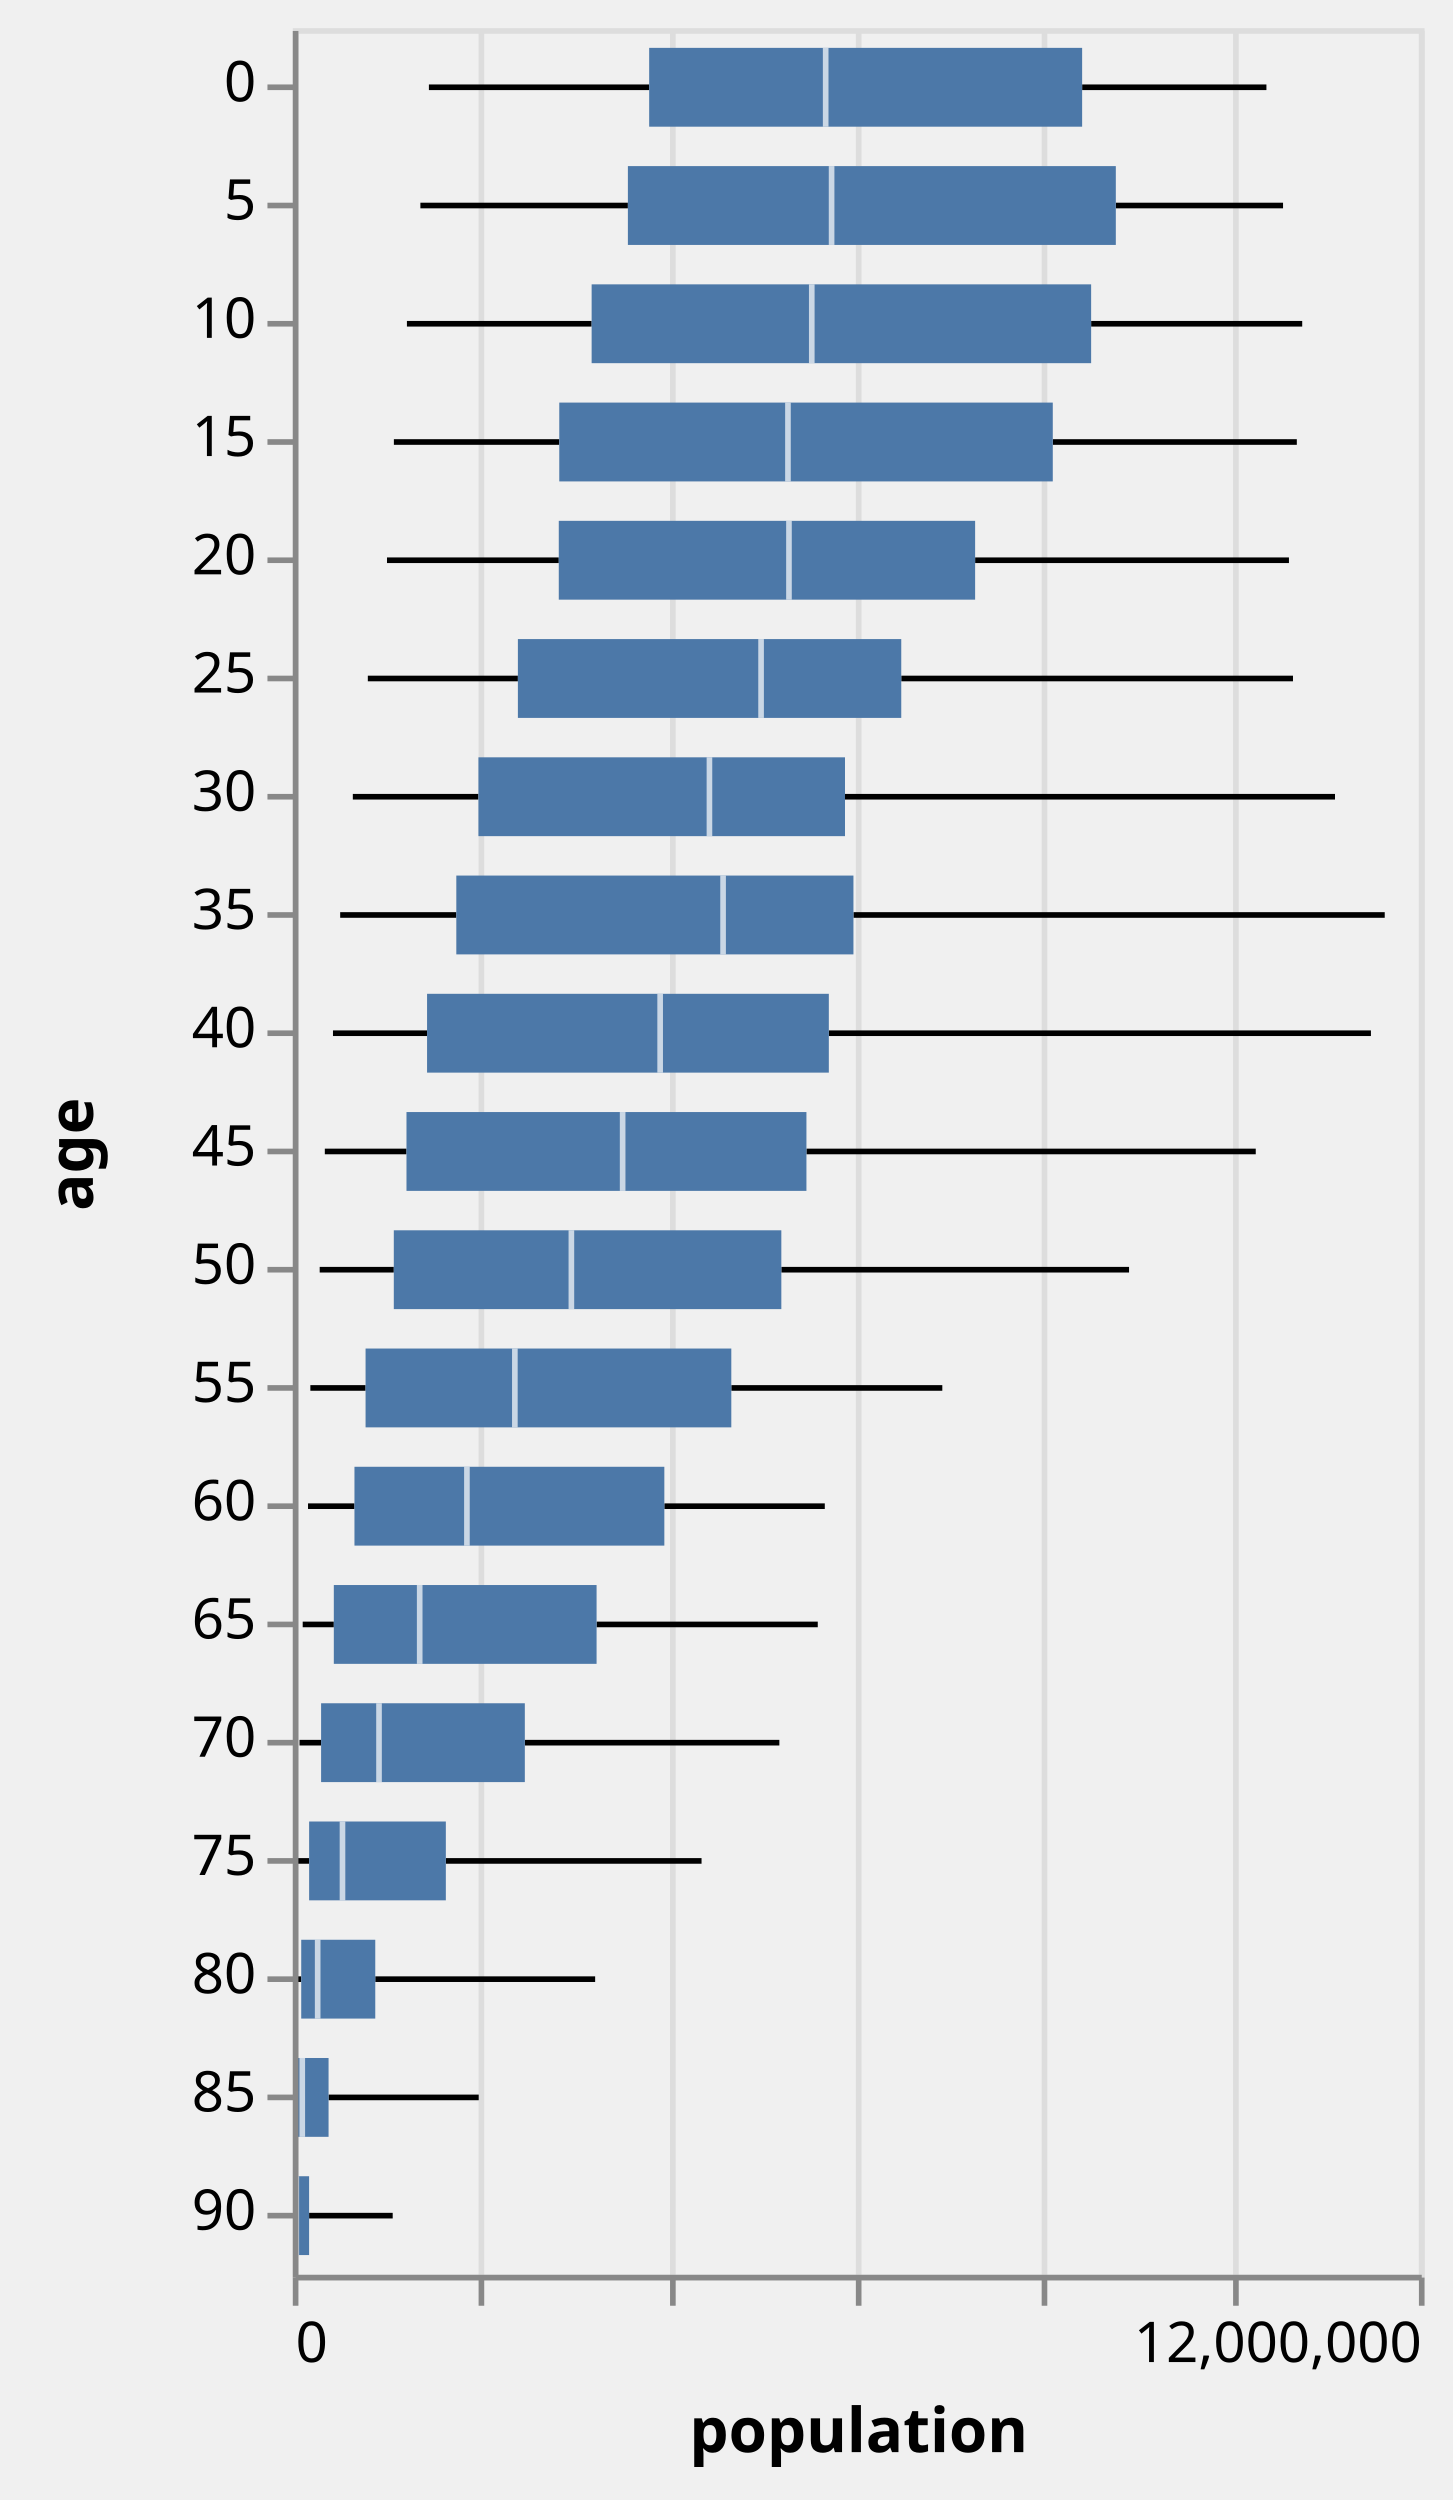
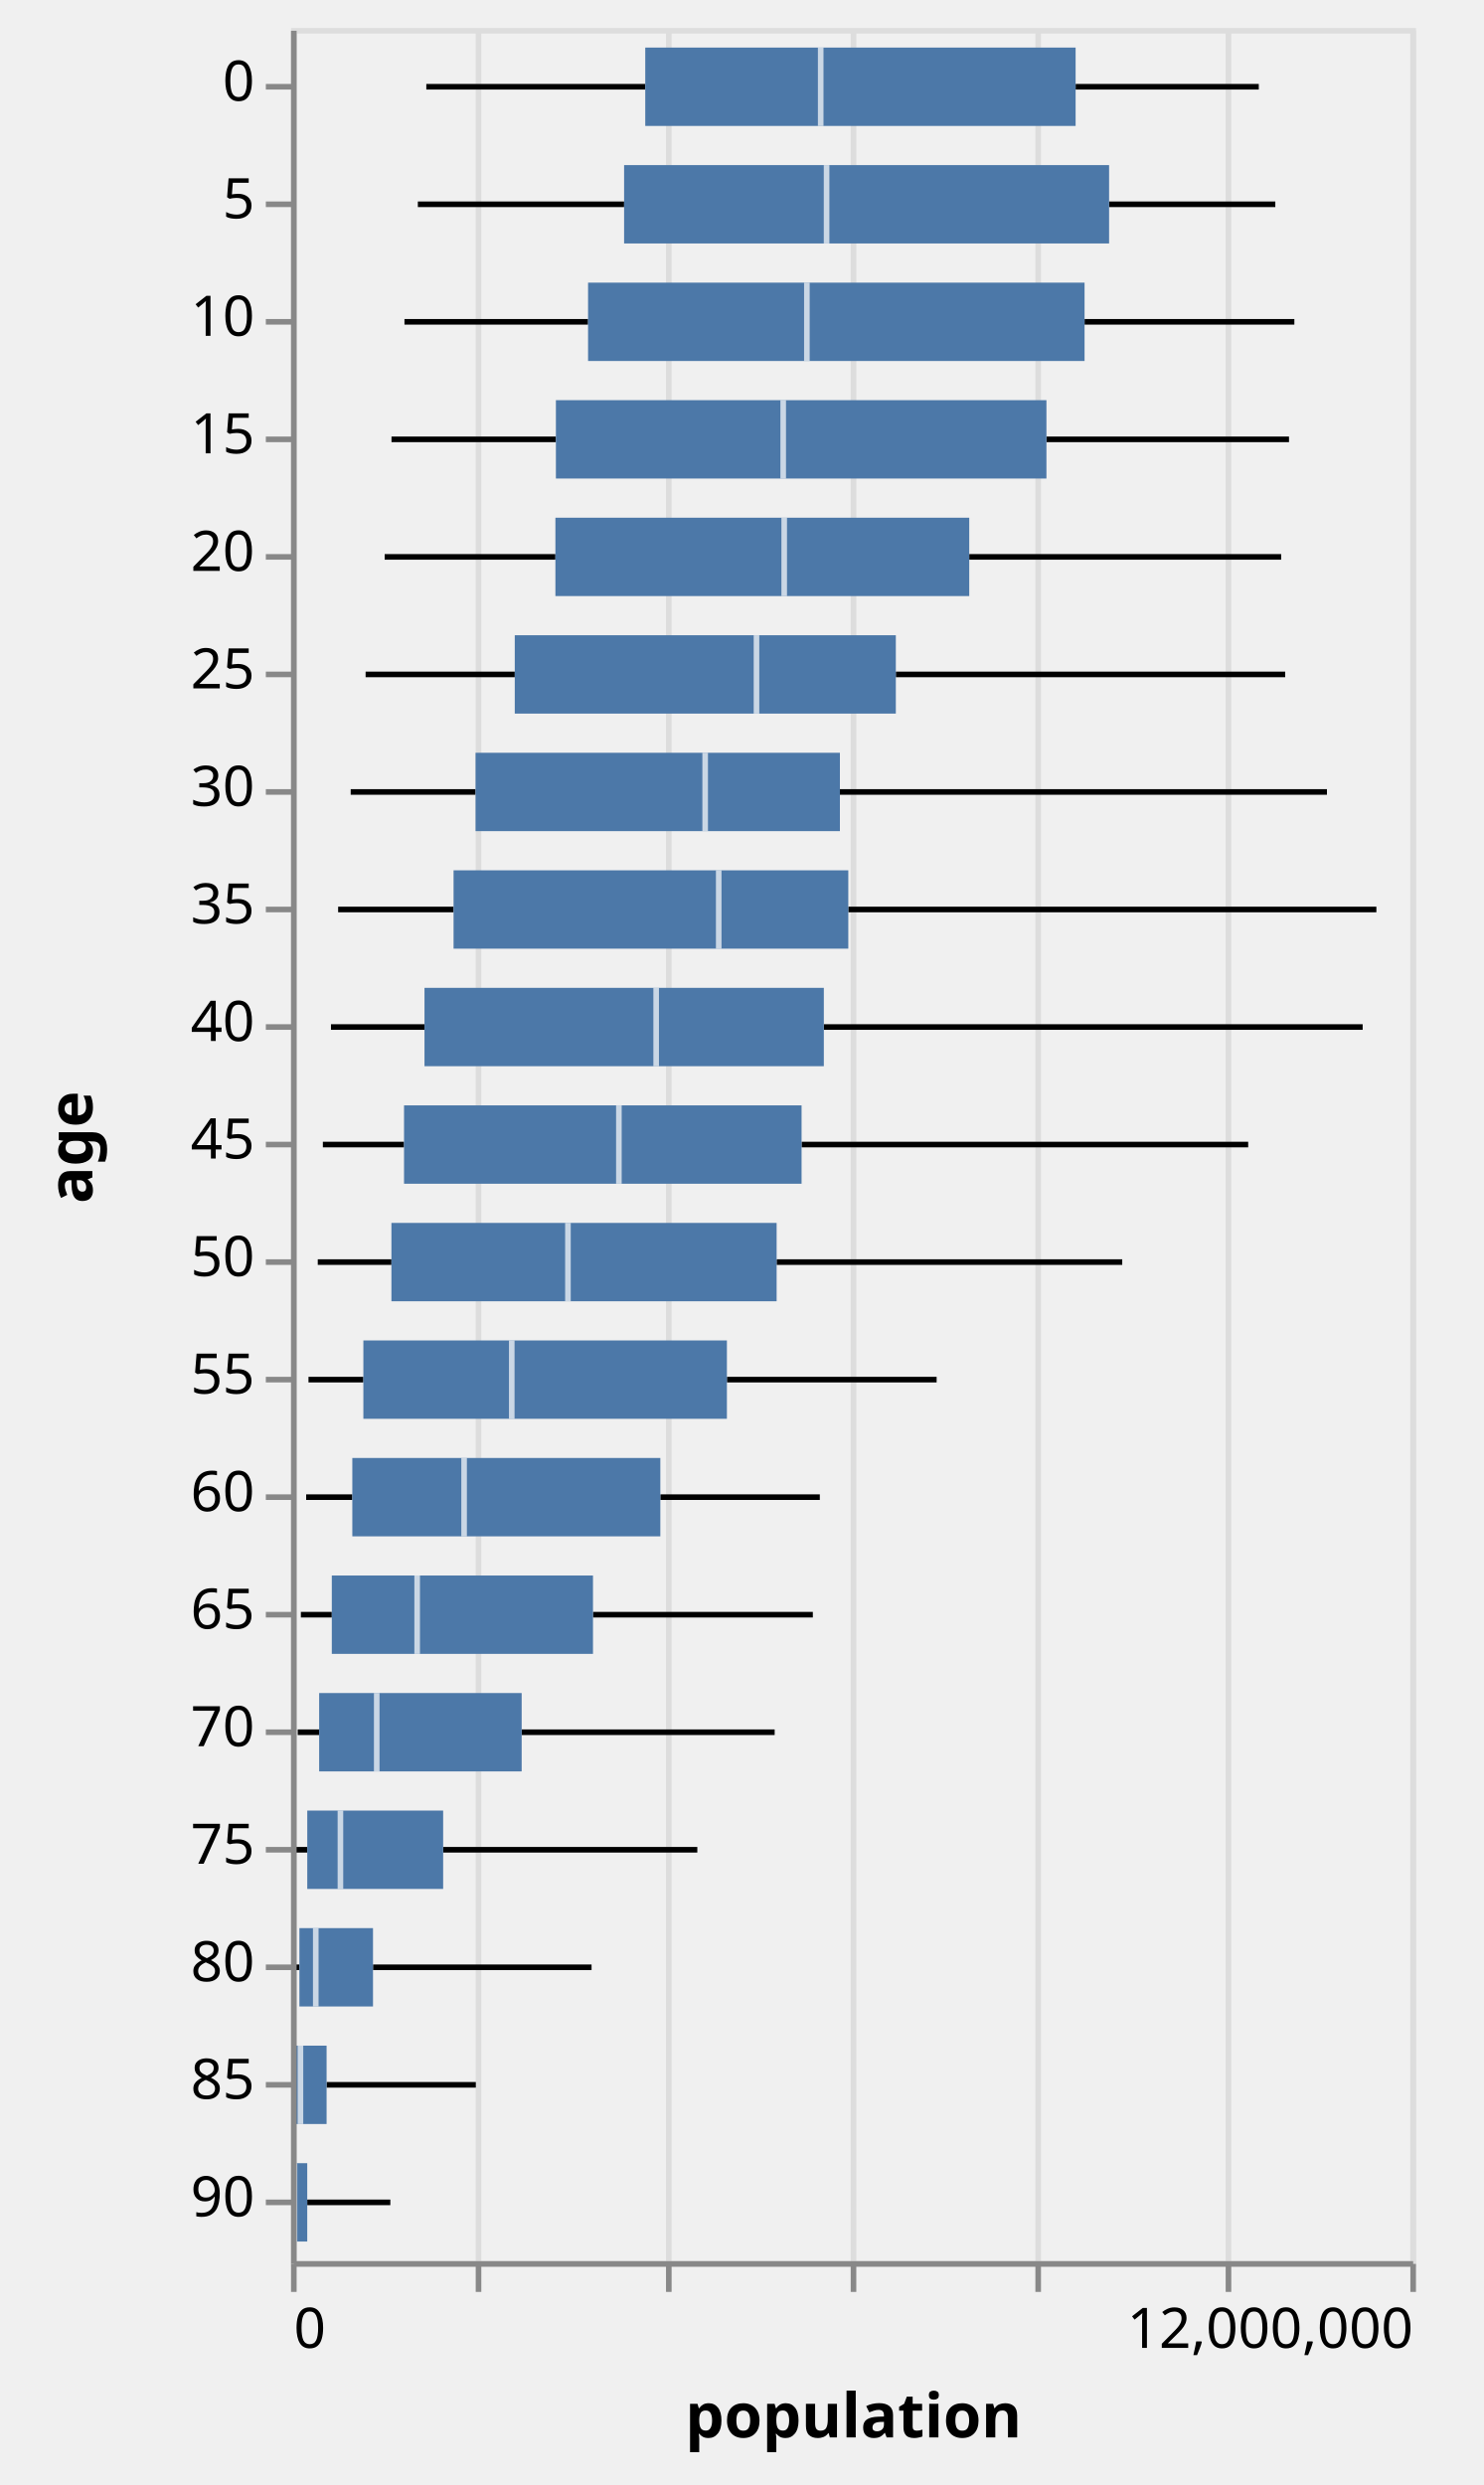
- <svg xmlns="http://www.w3.org/2000/svg" class="marks" width="258" height="444" viewBox="0 0 258 444" version="1.1">
+ <svg xmlns="http://www.w3.org/2000/svg" class="marks" width="265" height="444" viewBox="0 0 265 444" version="1.1">
  <g transform="translate(52,5)">
    <g class="mark-group role-frame root">
      <g transform="translate(0,0)">
        <path class="background" d="M0.5,0.5h200v399h-200Z" style="fill: none; stroke: #ddd;" />
        <g>
          <g class="mark-group role-axis">
            <g transform="translate(0.5,399.5)">
              <path class="background" d="M0,0h0v0h0Z" style="pointer-events: none; fill: none;" />
              <g>
                <g class="mark-rule role-axis-grid" style="pointer-events: none;">
                  <line transform="translate(0,0)" x2="0" y2="-399" style="fill: none; stroke: #ddd; stroke-width: 1; opacity: 1;" />
                  <line transform="translate(33,0)" x2="0" y2="-399" style="fill: none; stroke: #ddd; stroke-width: 1; opacity: 1;" />
                  <line transform="translate(67,0)" x2="0" y2="-399" style="fill: none; stroke: #ddd; stroke-width: 1; opacity: 1;" />
                  <line transform="translate(100,0)" x2="0" y2="-399" style="fill: none; stroke: #ddd; stroke-width: 1; opacity: 1;" />
                  <line transform="translate(133,0)" x2="0" y2="-399" style="fill: none; stroke: #ddd; stroke-width: 1; opacity: 1;" />
                  <line transform="translate(167,0)" x2="0" y2="-399" style="fill: none; stroke: #ddd; stroke-width: 1; opacity: 1;" />
                  <line transform="translate(200,0)" x2="0" y2="-399" style="fill: none; stroke: #ddd; stroke-width: 1; opacity: 1;" />
                </g>
              </g>
            </g>
          </g>
          <g class="mark-rule role-mark layer_0_marks">
            <line transform="translate(24.17293,10.5)" x2="39.119" y2="0" style="fill: none; stroke: black;" />
            <line transform="translate(22.66113,31.5)" x2="36.851" y2="0" style="fill: none; stroke: black;" />
            <line transform="translate(20.26857,52.5)" x2="32.804" y2="0" style="fill: none; stroke: black;" />
            <line transform="translate(17.95222,73.5)" x2="29.374" y2="0" style="fill: none; stroke: black;" />
            <line transform="translate(16.73068,94.5)" x2="30.508" y2="0" style="fill: none; stroke: black;" />
            <line transform="translate(13.3247,115.5)" x2="26.651" y2="0" style="fill: none; stroke: black;" />
            <line transform="translate(10.6606,136.5)" x2="22.308" y2="0" style="fill: none; stroke: black;" />
            <line transform="translate(8.416867,157.5)" x2="20.625" y2="0" style="fill: none; stroke: black;" />
            <line transform="translate(7.136417,178.5)" x2="16.711" y2="0" style="fill: none; stroke: black;" />
            <line transform="translate(5.687567,199.5)" x2="14.504" y2="0" style="fill: none; stroke: black;" />
            <line transform="translate(4.776333,220.5)" x2="13.163" y2="0" style="fill: none; stroke: black;" />
            <line transform="translate(3.120133,241.5)" x2="9.805" y2="0" style="fill: none; stroke: black;" />
            <line transform="translate(2.703933,262.5)" x2="8.248" y2="0" style="fill: none; stroke: black;" />
            <line transform="translate(1.7589,283.5)" x2="5.526" y2="0" style="fill: none; stroke: black;" />
            <line transform="translate(1.196033,304.5)" x2="3.83" y2="0" style="fill: none; stroke: black;" />
            <line transform="translate(0.6704833,325.5)" x2="2.231" y2="0" style="fill: none; stroke: black;" />
            <line transform="translate(0.3824833,346.5)" x2="1.115" y2="0" style="fill: none; stroke: black;" />
            <line transform="translate(0.1364333,367.5)" x2="0.437" y2="0" style="fill: none; stroke: black;" />
            <line transform="translate(0.08765,388.5)" x2="0.166" y2="0" style="fill: none; stroke: black;" />
          </g>
          <g class="mark-rule role-mark layer_1_marks">
            <line transform="translate(140.1874,10.5)" x2="32.729" y2="0" style="fill: none; stroke: black;" />
            <line transform="translate(146.1691,31.5)" x2="29.7" y2="0" style="fill: none; stroke: black;" />
            <line transform="translate(141.7849,52.5)" x2="37.488" y2="0" style="fill: none; stroke: black;" />
            <line transform="translate(134.9745,73.5)" x2="43.34" y2="0" style="fill: none; stroke: black;" />
            <line transform="translate(121.1817,94.5)" x2="55.734" y2="0" style="fill: none; stroke: black;" />
            <line transform="translate(108.0635,115.5)" x2="69.57" y2="0" style="fill: none; stroke: black;" />
            <line transform="translate(98.07073,136.5)" x2="87.025" y2="0" style="fill: none; stroke: black;" />
            <line transform="translate(99.57171,157.5)" x2="94.356" y2="0" style="fill: none; stroke: black;" />
            <line transform="translate(95.19901,178.5)" x2="96.277" y2="0" style="fill: none; stroke: black;" />
            <line transform="translate(91.22392,199.5)" x2="79.797" y2="0" style="fill: none; stroke: black;" />
            <line transform="translate(86.76575,220.5)" x2="61.753" y2="0" style="fill: none; stroke: black;" />
            <line transform="translate(77.88171,241.5)" x2="37.473" y2="0" style="fill: none; stroke: black;" />
            <line transform="translate(65.98653,262.5)" x2="28.496" y2="0" style="fill: none; stroke: black;" />
            <line transform="translate(53.95293,283.5)" x2="39.282" y2="0" style="fill: none; stroke: black;" />
            <line transform="translate(41.20943,304.5)" x2="45.205" y2="0" style="fill: none; stroke: black;" />
            <line transform="translate(27.18076,325.5)" x2="45.413" y2="0" style="fill: none; stroke: black;" />
            <line transform="translate(14.64757,346.5)" x2="39.051" y2="0" style="fill: none; stroke: black;" />
            <line transform="translate(6.353496,367.5)" x2="26.666" y2="0" style="fill: none; stroke: black;" />
            <line transform="translate(2.897,388.5)" x2="14.846" y2="0" style="fill: none; stroke: black;" />
          </g>
          <g class="mark-rect role-mark layer_2_marks">
            <path d="M63.292,3.5h76.895v14h-76.895Z" style="fill: #4c78a8;" />
            <path d="M59.512,24.5h86.657v14h-86.657Z" style="fill: #4c78a8;" />
            <path d="M53.073,45.5h88.712v14h-88.712Z" style="fill: #4c78a8;" />
            <path d="M47.326,66.5h87.648v14h-87.648Z" style="fill: #4c78a8;" />
            <path d="M47.239,87.5h73.943v14h-73.943Z" style="fill: #4c78a8;" />
            <path d="M39.976,108.5h68.088v14h-68.088Z" style="fill: #4c78a8;" />
            <path d="M32.969,129.5h65.102v14h-65.102Z" style="fill: #4c78a8;" />
            <path d="M29.042,150.5h70.53v14h-70.53Z" style="fill: #4c78a8;" />
            <path d="M23.847,171.5h71.352v14h-71.352Z" style="fill: #4c78a8;" />
            <path d="M20.191,192.5h71.032v14h-71.032Z" style="fill: #4c78a8;" />
            <path d="M17.939,213.5h68.826v14h-68.826Z" style="fill: #4c78a8;" />
            <path d="M12.925,234.5h64.956v14h-64.956Z" style="fill: #4c78a8;" />
            <path d="M10.952,255.5h55.035v14h-55.035Z" style="fill: #4c78a8;" />
            <path d="M7.285,276.5h46.668v14h-46.668Z" style="fill: #4c78a8;" />
            <path d="M5.026,297.5h36.183v14h-36.183Z" style="fill: #4c78a8;" />
            <path d="M2.902,318.5h24.279v14h-24.279Z" style="fill: #4c78a8;" />
            <path d="M1.497,339.5h13.15v14h-13.15Z" style="fill: #4c78a8;" />
            <path d="M0.574,360.5h5.78v14h-5.78Z" style="fill: #4c78a8;" />
            <path d="M0.254,381.5h2.643v14h-2.643Z" style="fill: #4c78a8;" />
          </g>
          <g class="mark-rect role-mark layer_3_marks">
            <path d="M94.14,3.5h1v14h-1Z" style="fill: white; opacity: 0.7;" />
            <path d="M95.191,24.5h1v14h-1Z" style="fill: white; opacity: 0.7;" />
            <path d="M91.671,45.5h1v14h-1Z" style="fill: white; opacity: 0.7;" />
            <path d="M87.441,66.5h1v14h-1Z" style="fill: white; opacity: 0.7;" />
            <path d="M87.62,87.5h1v14h-1Z" style="fill: white; opacity: 0.7;" />
            <path d="M82.667,108.5h1v14h-1Z" style="fill: white; opacity: 0.7;" />
            <path d="M73.497,129.5h1v14h-1Z" style="fill: white; opacity: 0.7;" />
            <path d="M75.919,150.5h1v14h-1Z" style="fill: white; opacity: 0.7;" />
            <path d="M64.743,171.5h1v14h-1Z" style="fill: white; opacity: 0.7;" />
            <path d="M58.081,192.5h1v14h-1Z" style="fill: white; opacity: 0.7;" />
            <path d="M48.977,213.5h1v14h-1Z" style="fill: white; opacity: 0.7;" />
            <path d="M38.939,234.5h1v14h-1Z" style="fill: white; opacity: 0.7;" />
            <path d="M30.426,255.5h1v14h-1Z" style="fill: white; opacity: 0.7;" />
            <path d="M22.038,276.5h1v14h-1Z" style="fill: white; opacity: 0.7;" />
            <path d="M14.813,297.5h1v14h-1Z" style="fill: white; opacity: 0.7;" />
            <path d="M8.326,318.5h1v14h-1Z" style="fill: white; opacity: 0.7;" />
            <path d="M3.919,339.5h1v14h-1Z" style="fill: white; opacity: 0.7;" />
            <path d="M1.184,360.5h1v14h-1Z" style="fill: white; opacity: 0.7;" />
            <path d="M0.12,381.5h1v14h-1Z" style="fill: white; opacity: 0.7;" />
          </g>
          <g class="mark-group role-axis">
            <g transform="translate(0.5,399.5)">
              <path class="background" d="M0,0h0v0h0Z" style="pointer-events: none; fill: none;" />
              <g>
                <g class="mark-rule role-axis-tick" style="pointer-events: none;">
                  <line transform="translate(0,0)" x2="0" y2="5" style="fill: none; stroke: #888; stroke-width: 1; opacity: 1;" />
                  <line transform="translate(33,0)" x2="0" y2="5" style="fill: none; stroke: #888; stroke-width: 1; opacity: 1;" />
                  <line transform="translate(67,0)" x2="0" y2="5" style="fill: none; stroke: #888; stroke-width: 1; opacity: 1;" />
                  <line transform="translate(100,0)" x2="0" y2="5" style="fill: none; stroke: #888; stroke-width: 1; opacity: 1;" />
                  <line transform="translate(133,0)" x2="0" y2="5" style="fill: none; stroke: #888; stroke-width: 1; opacity: 1;" />
                  <line transform="translate(167,0)" x2="0" y2="5" style="fill: none; stroke: #888; stroke-width: 1; opacity: 1;" />
                  <line transform="translate(200,0)" x2="0" y2="5" style="fill: none; stroke: #888; stroke-width: 1; opacity: 1;" />
                </g>
                <g class="mark-text role-axis-label" style="pointer-events: none;">
                  <text text-anchor="start" transform="translate(0,15)" style="font: 10px sans-serif; fill: #000; opacity: 1;">0</text>
                  <text text-anchor="middle" transform="translate(33.33333,15)" style="font: 10px sans-serif; fill: #000; opacity: 0;">2,000,000</text>
                  <text text-anchor="middle" transform="translate(66.66667,15)" style="font: 10px sans-serif; fill: #000; opacity: 0;">4,000,000</text>
                  <text text-anchor="middle" transform="translate(100,15)" style="font: 10px sans-serif; fill: #000; opacity: 0;">6,000,000</text>
                  <text text-anchor="middle" transform="translate(133.3333,15)" style="font: 10px sans-serif; fill: #000; opacity: 0;">8,000,000</text>
                  <text text-anchor="middle" transform="translate(166.6667,15)" style="font: 10px sans-serif; fill: #000; opacity: 0;">10,000,000</text>
                  <text text-anchor="end" transform="translate(200,15)" style="font: 10px sans-serif; fill: #000; opacity: 1;">12,000,000</text>
                </g>
                <g class="mark-rule role-axis-domain" style="pointer-events: none;">
                  <line transform="translate(0,0)" x2="200" y2="0" style="fill: none; stroke: #888; stroke-width: 1; opacity: 1;" />
                </g>
                <g class="mark-text role-axis-title" style="pointer-events: none;">
                  <text text-anchor="middle" transform="translate(100,31)" style="font: bold 11px sans-serif; fill: #000; opacity: 1;">population</text>
                </g>
              </g>
            </g>
          </g>
          <g class="mark-group role-axis">
            <g transform="translate(0.5,0.5)">
              <path class="background" d="M0,0h0v0h0Z" style="pointer-events: none; fill: none;" />
              <g>
                <g class="mark-rule role-axis-tick" style="pointer-events: none;">
                  <line transform="translate(0,10)" x2="-5" y2="0" style="fill: none; stroke: #888; stroke-width: 1; opacity: 1;" />
                  <line transform="translate(0,31)" x2="-5" y2="0" style="fill: none; stroke: #888; stroke-width: 1; opacity: 1;" />
                  <line transform="translate(0,52)" x2="-5" y2="0" style="fill: none; stroke: #888; stroke-width: 1; opacity: 1;" />
                  <line transform="translate(0,73)" x2="-5" y2="0" style="fill: none; stroke: #888; stroke-width: 1; opacity: 1;" />
                  <line transform="translate(0,94)" x2="-5" y2="0" style="fill: none; stroke: #888; stroke-width: 1; opacity: 1;" />
                  <line transform="translate(0,115)" x2="-5" y2="0" style="fill: none; stroke: #888; stroke-width: 1; opacity: 1;" />
                  <line transform="translate(0,136)" x2="-5" y2="0" style="fill: none; stroke: #888; stroke-width: 1; opacity: 1;" />
                  <line transform="translate(0,157)" x2="-5" y2="0" style="fill: none; stroke: #888; stroke-width: 1; opacity: 1;" />
                  <line transform="translate(0,178)" x2="-5" y2="0" style="fill: none; stroke: #888; stroke-width: 1; opacity: 1;" />
                  <line transform="translate(0,199)" x2="-5" y2="0" style="fill: none; stroke: #888; stroke-width: 1; opacity: 1;" />
                  <line transform="translate(0,220)" x2="-5" y2="0" style="fill: none; stroke: #888; stroke-width: 1; opacity: 1;" />
                  <line transform="translate(0,241)" x2="-5" y2="0" style="fill: none; stroke: #888; stroke-width: 1; opacity: 1;" />
                  <line transform="translate(0,262)" x2="-5" y2="0" style="fill: none; stroke: #888; stroke-width: 1; opacity: 1;" />
                  <line transform="translate(0,283)" x2="-5" y2="0" style="fill: none; stroke: #888; stroke-width: 1; opacity: 1;" />
                  <line transform="translate(0,304)" x2="-5" y2="0" style="fill: none; stroke: #888; stroke-width: 1; opacity: 1;" />
                  <line transform="translate(0,325)" x2="-5" y2="0" style="fill: none; stroke: #888; stroke-width: 1; opacity: 1;" />
                  <line transform="translate(0,346)" x2="-5" y2="0" style="fill: none; stroke: #888; stroke-width: 1; opacity: 1;" />
                  <line transform="translate(0,367)" x2="-5" y2="0" style="fill: none; stroke: #888; stroke-width: 1; opacity: 1;" />
                  <line transform="translate(0,388)" x2="-5" y2="0" style="fill: none; stroke: #888; stroke-width: 1; opacity: 1;" />
                </g>
                <g class="mark-text role-axis-label" style="pointer-events: none;">
                  <text text-anchor="end" transform="translate(-7,12.5)" style="font: 10px sans-serif; fill: #000; opacity: 1;">0</text>
                  <text text-anchor="end" transform="translate(-7,33.5)" style="font: 10px sans-serif; fill: #000; opacity: 1;">5</text>
                  <text text-anchor="end" transform="translate(-7,54.5)" style="font: 10px sans-serif; fill: #000; opacity: 1;">10</text>
                  <text text-anchor="end" transform="translate(-7,75.5)" style="font: 10px sans-serif; fill: #000; opacity: 1;">15</text>
                  <text text-anchor="end" transform="translate(-7,96.5)" style="font: 10px sans-serif; fill: #000; opacity: 1;">20</text>
                  <text text-anchor="end" transform="translate(-7,117.5)" style="font: 10px sans-serif; fill: #000; opacity: 1;">25</text>
                  <text text-anchor="end" transform="translate(-7,138.5)" style="font: 10px sans-serif; fill: #000; opacity: 1;">30</text>
                  <text text-anchor="end" transform="translate(-7,159.5)" style="font: 10px sans-serif; fill: #000; opacity: 1;">35</text>
                  <text text-anchor="end" transform="translate(-7,180.5)" style="font: 10px sans-serif; fill: #000; opacity: 1;">40</text>
                  <text text-anchor="end" transform="translate(-7,201.5)" style="font: 10px sans-serif; fill: #000; opacity: 1;">45</text>
                  <text text-anchor="end" transform="translate(-7,222.5)" style="font: 10px sans-serif; fill: #000; opacity: 1;">50</text>
                  <text text-anchor="end" transform="translate(-7,243.5)" style="font: 10px sans-serif; fill: #000; opacity: 1;">55</text>
                  <text text-anchor="end" transform="translate(-7,264.5)" style="font: 10px sans-serif; fill: #000; opacity: 1;">60</text>
                  <text text-anchor="end" transform="translate(-7,285.5)" style="font: 10px sans-serif; fill: #000; opacity: 1;">65</text>
                  <text text-anchor="end" transform="translate(-7,306.5)" style="font: 10px sans-serif; fill: #000; opacity: 1;">70</text>
                  <text text-anchor="end" transform="translate(-7,327.5)" style="font: 10px sans-serif; fill: #000; opacity: 1;">75</text>
                  <text text-anchor="end" transform="translate(-7,348.5)" style="font: 10px sans-serif; fill: #000; opacity: 1;">80</text>
                  <text text-anchor="end" transform="translate(-7,369.5)" style="font: 10px sans-serif; fill: #000; opacity: 1;">85</text>
                  <text text-anchor="end" transform="translate(-7,390.5)" style="font: 10px sans-serif; fill: #000; opacity: 1;">90</text>
                </g>
                <g class="mark-rule role-axis-domain" style="pointer-events: none;">
                  <line transform="translate(0,0)" x2="0" y2="399" style="fill: none; stroke: #888; stroke-width: 1; opacity: 1;" />
                </g>
                <g class="mark-text role-axis-title" style="pointer-events: none;">
                  <text text-anchor="middle" transform="translate(-34,199.5) rotate(-90) translate(0,-2)" style="font: bold 11px sans-serif; fill: #000; opacity: 1;">age</text>
                </g>
              </g>
            </g>
          </g>
        </g>
      </g>
    </g>
  </g>
</svg>
